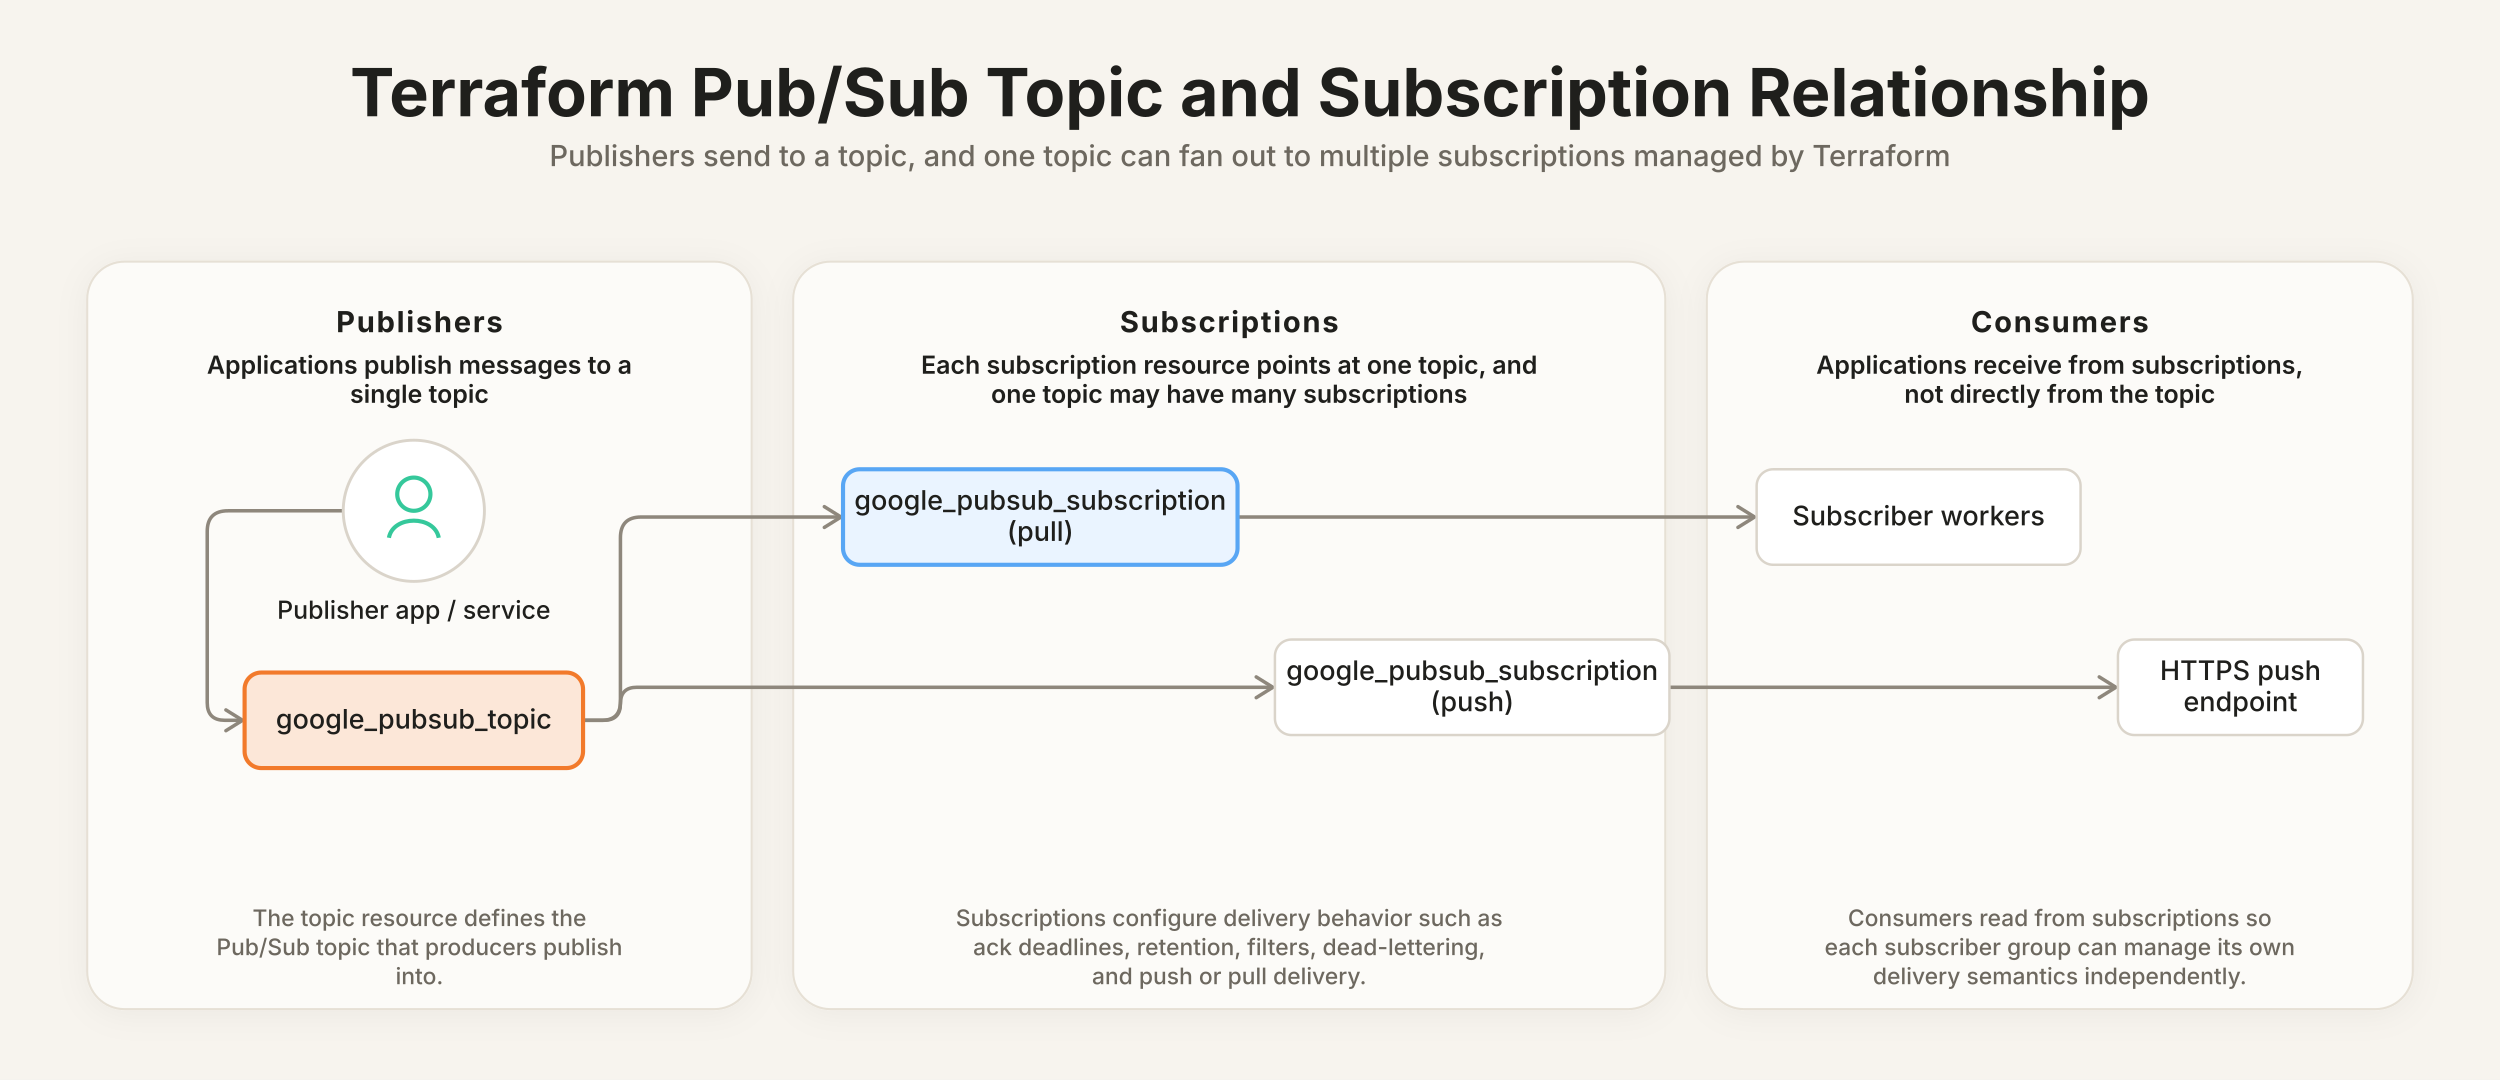
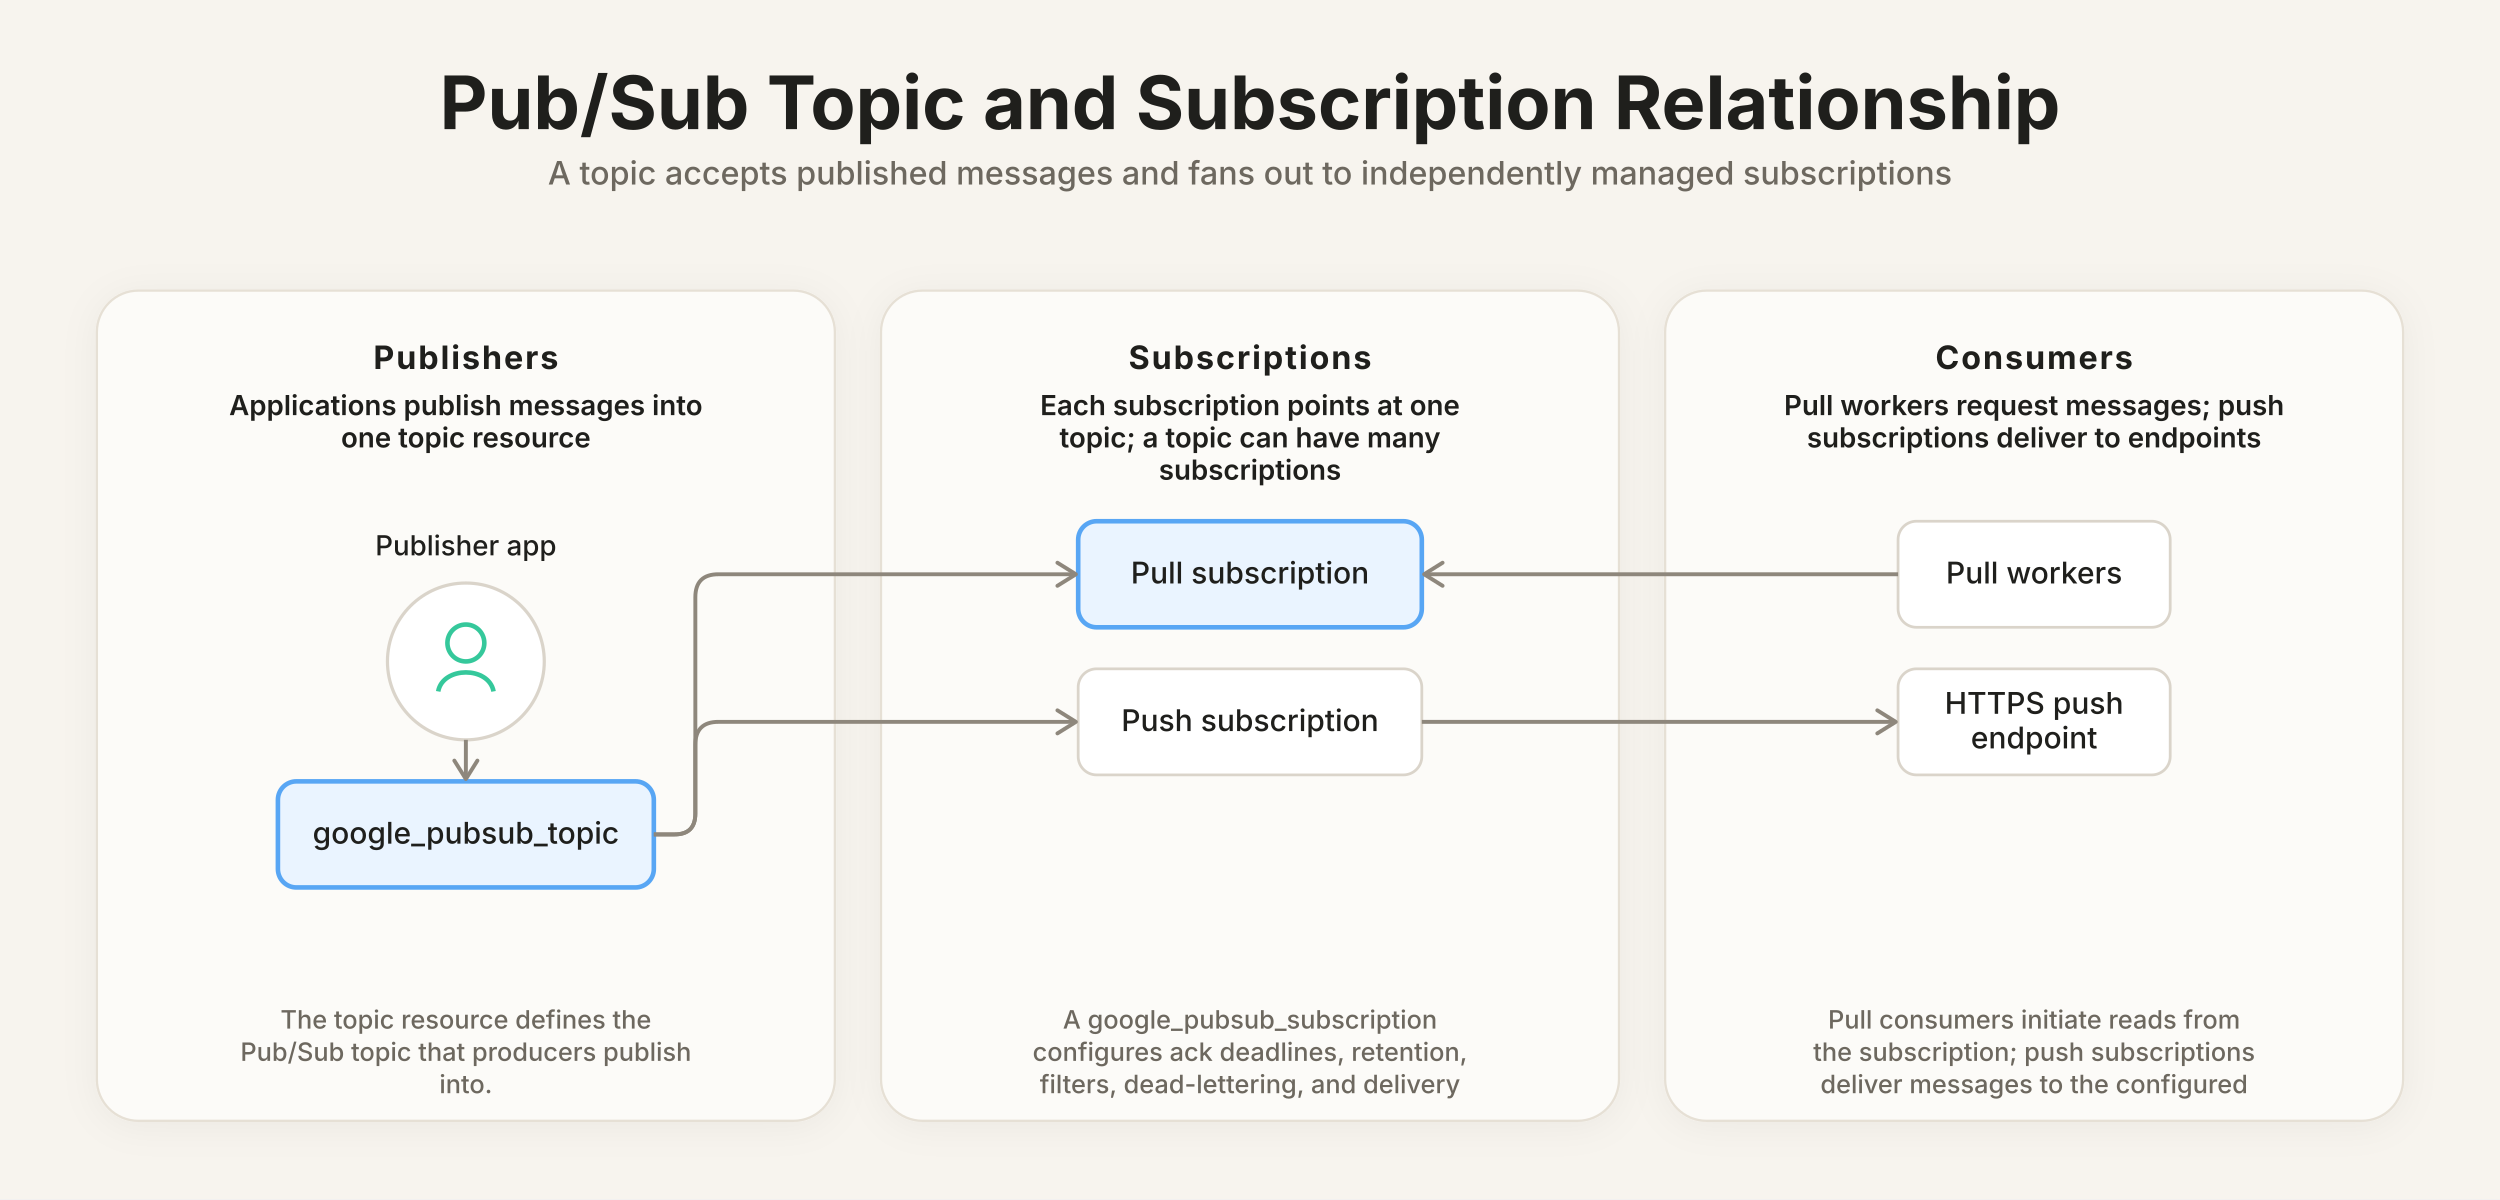
- <svg xmlns="http://www.w3.org/2000/svg" width="1204" height="520" viewBox="0 0 1204 520" role="img" aria-label="Terraform Pub/Sub Topic and Subscription Relationship">
+ <svg xmlns="http://www.w3.org/2000/svg" width="1084" height="520" viewBox="0 0 1084 520" role="img" aria-label="Pub/Sub Topic and Subscription Relationship">
  <defs>
    <filter id="panelShadow" x="-10%" y="-10%" width="120%" height="140%">
      <feDropShadow dx="0" dy="2" stdDeviation="8" flood-color="rgba(0,0,0,0.05)" />
    </filter>
    <marker id="arrow" viewBox="0 0 11 12" markerWidth="11" markerHeight="12" refX="9.5" refY="6" orient="auto" markerUnits="userSpaceOnUse" overflow="visible">
      <path d="M 1.5 1.0 L 9.5 6 L 1.5 11.0" fill="none" stroke="#8E877C" stroke-width="1.7" stroke-linecap="round" stroke-linejoin="round" />
    </marker>
  </defs>
-   <rect width="1204" height="520" fill="#F7F4EE" />
-   <text x="602.0" y="56" text-anchor="middle" font-family="Inter, ui-sans-serif, system-ui, sans-serif" font-size="32" font-weight="700" fill="#1F1F1C">Terraform Pub/Sub Topic and Subscription Relationship</text>
-   <text x="602.0" y="80" text-anchor="middle" font-family="Inter, ui-sans-serif, system-ui, sans-serif" font-size="14" font-weight="500" fill="#6D685F">Publishers send to a topic, and one topic can fan out to multiple subscriptions managed by Terraform</text>
+   <rect width="1084" height="520" fill="#F7F4EE" />
+   <text x="542.0" y="56" text-anchor="middle" font-family="Inter, ui-sans-serif, system-ui, sans-serif" font-size="32" font-weight="700" fill="#1F1F1C">Pub/Sub Topic and Subscription Relationship</text>
+   <text x="542.0" y="80" text-anchor="middle" font-family="Inter, ui-sans-serif, system-ui, sans-serif" font-size="14" font-weight="500" fill="#6D685F">A topic accepts published messages and fans out to independently managed subscriptions</text>
  <rect x="42.0" y="126.0" width="320.0" height="360.0" rx="18" fill="#FCFBF8" stroke="#E6E0D5" filter="url(#panelShadow)" />
  <text x="202.0" y="160.0" text-anchor="middle" font-family="Inter, ui-sans-serif, system-ui, sans-serif" font-size="14" font-weight="700" letter-spacing="0.06em" fill="#1F1F1C">Publishers</text>
-   <text x="202.0" y="180.0" text-anchor="middle" font-family="Inter, ui-sans-serif, system-ui, sans-serif" font-size="12" font-weight="600" fill="#1F1F1C">Applications publish messages to a</text>
-   <text x="202.0" y="194.0" text-anchor="middle" font-family="Inter, ui-sans-serif, system-ui, sans-serif" font-size="12" font-weight="600" fill="#1F1F1C">single topic</text>
+   <text x="202.0" y="180.0" text-anchor="middle" font-family="Inter, ui-sans-serif, system-ui, sans-serif" font-size="12" font-weight="600" fill="#1F1F1C">Applications publish messages into</text>
+   <text x="202.0" y="194.0" text-anchor="middle" font-family="Inter, ui-sans-serif, system-ui, sans-serif" font-size="12" font-weight="600" fill="#1F1F1C">one topic resource</text>
  <text x="202.0" y="446.0" text-anchor="middle" font-family="Inter, ui-sans-serif, system-ui, sans-serif" font-size="11" font-weight="500" fill="#6D685F">The topic resource defines the</text>
  <text x="202.0" y="460.0" text-anchor="middle" font-family="Inter, ui-sans-serif, system-ui, sans-serif" font-size="11" font-weight="500" fill="#6D685F">Pub/Sub topic that producers publish</text>
  <text x="202.0" y="474.0" text-anchor="middle" font-family="Inter, ui-sans-serif, system-ui, sans-serif" font-size="11" font-weight="500" fill="#6D685F">into.</text>
-   <rect x="382.0" y="126.0" width="420.0" height="360.0" rx="18" fill="#FCFBF8" stroke="#E6E0D5" filter="url(#panelShadow)" />
-   <text x="592.0" y="160.0" text-anchor="middle" font-family="Inter, ui-sans-serif, system-ui, sans-serif" font-size="14" font-weight="700" letter-spacing="0.06em" fill="#1F1F1C">Subscriptions</text>
-   <text x="592.0" y="180.0" text-anchor="middle" font-family="Inter, ui-sans-serif, system-ui, sans-serif" font-size="12" font-weight="600" fill="#1F1F1C">Each subscription resource points at one topic, and</text>
-   <text x="592.0" y="194.0" text-anchor="middle" font-family="Inter, ui-sans-serif, system-ui, sans-serif" font-size="12" font-weight="600" fill="#1F1F1C">one topic may have many subscriptions</text>
-   <text x="592.0" y="446.0" text-anchor="middle" font-family="Inter, ui-sans-serif, system-ui, sans-serif" font-size="11" font-weight="500" fill="#6D685F">Subscriptions configure delivery behavior such as</text>
-   <text x="592.0" y="460.0" text-anchor="middle" font-family="Inter, ui-sans-serif, system-ui, sans-serif" font-size="11" font-weight="500" fill="#6D685F">ack deadlines, retention, filters, dead-lettering,</text>
-   <text x="592.0" y="474.0" text-anchor="middle" font-family="Inter, ui-sans-serif, system-ui, sans-serif" font-size="11" font-weight="500" fill="#6D685F">and push or pull delivery.</text>
-   <rect x="822.0" y="126.0" width="340.0" height="360.0" rx="18" fill="#FCFBF8" stroke="#E6E0D5" filter="url(#panelShadow)" />
-   <text x="992.0" y="160.0" text-anchor="middle" font-family="Inter, ui-sans-serif, system-ui, sans-serif" font-size="14" font-weight="700" letter-spacing="0.06em" fill="#1F1F1C">Consumers</text>
-   <text x="992.0" y="180.0" text-anchor="middle" font-family="Inter, ui-sans-serif, system-ui, sans-serif" font-size="12" font-weight="600" fill="#1F1F1C">Applications receive from subscriptions,</text>
-   <text x="992.0" y="194.0" text-anchor="middle" font-family="Inter, ui-sans-serif, system-ui, sans-serif" font-size="12" font-weight="600" fill="#1F1F1C">not directly from the topic</text>
-   <text x="992.0" y="446.0" text-anchor="middle" font-family="Inter, ui-sans-serif, system-ui, sans-serif" font-size="11" font-weight="500" fill="#6D685F">Consumers read from subscriptions so</text>
-   <text x="992.0" y="460.0" text-anchor="middle" font-family="Inter, ui-sans-serif, system-ui, sans-serif" font-size="11" font-weight="500" fill="#6D685F">each subscriber group can manage its own</text>
-   <text x="992.0" y="474.0" text-anchor="middle" font-family="Inter, ui-sans-serif, system-ui, sans-serif" font-size="11" font-weight="500" fill="#6D685F">delivery semantics independently.</text>
-   <path d="M 233.3 246.0 L 109.8 246.0 Q 99.8 246.0 99.8 256.0 L 99.8 338.4 Q 99.8 346.9 108.3 346.9 L 116.8 346.9" fill="none" stroke="#8E877C" stroke-width="1.7" marker-end="url(#arrow)" />
-   <path d="M 280.8 346.9 L 289.8 346.9 Q 298.8 346.9 298.8 337.9 L 298.8 259.0 Q 298.8 249.0 308.8 249.0 L 405.0 249.0" fill="none" stroke="#8E877C" stroke-width="1.7" marker-end="url(#arrow)" />
-   <path d="M 280.8 346.9 L 290.8 346.9 Q 298.8 346.9 298.8 338.9 L 298.8 338.9 Q 298.8 331.0 306.7 331.0 L 613.0 331.0" fill="none" stroke="#8E877C" stroke-width="1.7" marker-end="url(#arrow)" />
-   <path d="M 596.0 249.0 L 845.0 249.0" fill="none" stroke="#8E877C" stroke-width="1.7" marker-end="url(#arrow)" />
-   <path d="M 804.0 331.0 L 1019.0 331.0" fill="none" stroke="#8E877C" stroke-width="1.7" marker-end="url(#arrow)" />
-   <circle cx="199.3" cy="246.0" r="34.0" fill="#FFFFFF" stroke="#DAD4CA" stroke-width="1.4" />
-   <circle cx="199.3" cy="238.0" r="8" fill="none" stroke="#35C89B" stroke-width="2" />
-   <path d="M 187.3 259.0 C 189.3 248.0, 209.3 248.0, 211.3 259.0" fill="none" stroke="#35C89B" stroke-width="2" />
-   <text x="199.3" y="298.0" text-anchor="middle" font-family="Inter, ui-sans-serif, system-ui, sans-serif" font-size="12" font-weight="500" fill="#1F1F1C">Publisher app / service</text>
-   <rect x="406.0" y="226.0" width="190.0" height="46.0" rx="8" fill="#EAF4FF" stroke="#58A6F4" stroke-width="2" />
-   <text x="501.0" y="245.5" text-anchor="middle" font-family="Inter, ui-sans-serif, system-ui, sans-serif" font-size="13" font-weight="500" fill="#1F1F1C">google_pubsub_subscription</text>
-   <text x="501.0" y="260.5" text-anchor="middle" font-family="Inter, ui-sans-serif, system-ui, sans-serif" font-size="13" font-weight="500" fill="#1F1F1C">(pull)</text>
-   <rect x="846.0" y="226.0" width="156.0" height="46.0" rx="8" fill="#FFFFFF" stroke="#DAD4CA" stroke-width="1.2" />
-   <text x="924.0" y="253.0" text-anchor="middle" font-family="Inter, ui-sans-serif, system-ui, sans-serif" font-size="13" font-weight="500" fill="#1F1F1C">Subscriber workers</text>
-   <rect x="614.0" y="308.0" width="190.0" height="46.0" rx="8" fill="#FFFFFF" stroke="#DAD4CA" stroke-width="1.2" />
-   <text x="709.0" y="327.5" text-anchor="middle" font-family="Inter, ui-sans-serif, system-ui, sans-serif" font-size="13" font-weight="500" fill="#1F1F1C">google_pubsub_subscription</text>
-   <text x="709.0" y="342.5" text-anchor="middle" font-family="Inter, ui-sans-serif, system-ui, sans-serif" font-size="13" font-weight="500" fill="#1F1F1C">(push)</text>
-   <rect x="1020.0" y="308.0" width="118.0" height="46.0" rx="8" fill="#FFFFFF" stroke="#DAD4CA" stroke-width="1.2" />
-   <text x="1079.0" y="327.5" text-anchor="middle" font-family="Inter, ui-sans-serif, system-ui, sans-serif" font-size="13" font-weight="500" fill="#1F1F1C">HTTPS push</text>
-   <text x="1079.0" y="342.5" text-anchor="middle" font-family="Inter, ui-sans-serif, system-ui, sans-serif" font-size="13" font-weight="500" fill="#1F1F1C">endpoint</text>
-   <rect x="117.8" y="323.9" width="163.0" height="46.0" rx="8" fill="#FCE7D8" stroke="#F27A2B" stroke-width="2" />
-   <text x="199.3" y="350.9" text-anchor="middle" font-family="Inter, ui-sans-serif, system-ui, sans-serif" font-size="13" font-weight="500" fill="#1F1F1C">google_pubsub_topic</text>
+   <rect x="382.0" y="126.0" width="320.0" height="360.0" rx="18" fill="#FCFBF8" stroke="#E6E0D5" filter="url(#panelShadow)" />
+   <text x="542.0" y="160.0" text-anchor="middle" font-family="Inter, ui-sans-serif, system-ui, sans-serif" font-size="14" font-weight="700" letter-spacing="0.06em" fill="#1F1F1C">Subscriptions</text>
+   <text x="542.0" y="180.0" text-anchor="middle" font-family="Inter, ui-sans-serif, system-ui, sans-serif" font-size="12" font-weight="600" fill="#1F1F1C">Each subscription points at one</text>
+   <text x="542.0" y="194.0" text-anchor="middle" font-family="Inter, ui-sans-serif, system-ui, sans-serif" font-size="12" font-weight="600" fill="#1F1F1C">topic; a topic can have many</text>
+   <text x="542.0" y="208.0" text-anchor="middle" font-family="Inter, ui-sans-serif, system-ui, sans-serif" font-size="12" font-weight="600" fill="#1F1F1C">subscriptions</text>
+   <text x="542.0" y="446.0" text-anchor="middle" font-family="Inter, ui-sans-serif, system-ui, sans-serif" font-size="11" font-weight="500" fill="#6D685F">A google_pubsub_subscription</text>
+   <text x="542.0" y="460.0" text-anchor="middle" font-family="Inter, ui-sans-serif, system-ui, sans-serif" font-size="11" font-weight="500" fill="#6D685F">configures ack deadlines, retention,</text>
+   <text x="542.0" y="474.0" text-anchor="middle" font-family="Inter, ui-sans-serif, system-ui, sans-serif" font-size="11" font-weight="500" fill="#6D685F">filters, dead-lettering, and delivery</text>
+   <rect x="722.0" y="126.0" width="320.0" height="360.0" rx="18" fill="#FCFBF8" stroke="#E6E0D5" filter="url(#panelShadow)" />
+   <text x="882.0" y="160.0" text-anchor="middle" font-family="Inter, ui-sans-serif, system-ui, sans-serif" font-size="14" font-weight="700" letter-spacing="0.06em" fill="#1F1F1C">Consumers</text>
+   <text x="882.0" y="180.0" text-anchor="middle" font-family="Inter, ui-sans-serif, system-ui, sans-serif" font-size="12" font-weight="600" fill="#1F1F1C">Pull workers request messages; push</text>
+   <text x="882.0" y="194.0" text-anchor="middle" font-family="Inter, ui-sans-serif, system-ui, sans-serif" font-size="12" font-weight="600" fill="#1F1F1C">subscriptions deliver to endpoints</text>
+   <text x="882.0" y="446.0" text-anchor="middle" font-family="Inter, ui-sans-serif, system-ui, sans-serif" font-size="11" font-weight="500" fill="#6D685F">Pull consumers initiate reads from</text>
+   <text x="882.0" y="460.0" text-anchor="middle" font-family="Inter, ui-sans-serif, system-ui, sans-serif" font-size="11" font-weight="500" fill="#6D685F">the subscription; push subscriptions</text>
+   <text x="882.0" y="474.0" text-anchor="middle" font-family="Inter, ui-sans-serif, system-ui, sans-serif" font-size="11" font-weight="500" fill="#6D685F">deliver messages to the configured</text>
+   <rect x="467.5" y="226.0" width="149.0" height="46.0" rx="8" fill="#EAF4FF" stroke="#58A6F4" stroke-width="2" />
+   <text x="542.0" y="253.0" text-anchor="middle" font-family="Inter, ui-sans-serif, system-ui, sans-serif" font-size="13" font-weight="500" fill="#1F1F1C">Pull subscription</text>
+   <rect x="823.0" y="226.0" width="118.0" height="46.0" rx="8" fill="#FFFFFF" stroke="#DAD4CA" stroke-width="1.2" />
+   <text x="882.0" y="253.0" text-anchor="middle" font-family="Inter, ui-sans-serif, system-ui, sans-serif" font-size="13" font-weight="500" fill="#1F1F1C">Pull workers</text>
+   <circle cx="202.0" cy="286.8" r="34.0" fill="#FFFFFF" stroke="#DAD4CA" stroke-width="1.4" />
+   <circle cx="202.0" cy="278.8" r="8" fill="none" stroke="#35C89B" stroke-width="2" />
+   <path d="M 190.0 299.8 C 192.0 288.8, 212.0 288.8, 214.0 299.8" fill="none" stroke="#35C89B" stroke-width="2" />
+   <text x="202.0" y="240.8" text-anchor="middle" font-family="Inter, ui-sans-serif, system-ui, sans-serif" font-size="12" font-weight="500" fill="#1F1F1C">Publisher app</text>
+   <rect x="467.5" y="290.0" width="149.0" height="46.0" rx="8" fill="#FFFFFF" stroke="#DAD4CA" stroke-width="1.2" />
+   <text x="542.0" y="317.0" text-anchor="middle" font-family="Inter, ui-sans-serif, system-ui, sans-serif" font-size="13" font-weight="500" fill="#1F1F1C">Push subscription</text>
+   <rect x="823.0" y="290.0" width="118.0" height="46.0" rx="8" fill="#FFFFFF" stroke="#DAD4CA" stroke-width="1.2" />
+   <text x="882.0" y="309.5" text-anchor="middle" font-family="Inter, ui-sans-serif, system-ui, sans-serif" font-size="13" font-weight="500" fill="#1F1F1C">HTTPS push</text>
+   <text x="882.0" y="324.5" text-anchor="middle" font-family="Inter, ui-sans-serif, system-ui, sans-serif" font-size="13" font-weight="500" fill="#1F1F1C">endpoint</text>
+   <rect x="120.5" y="338.8" width="163.0" height="46.0" rx="8" fill="#EAF4FF" stroke="#58A6F4" stroke-width="2" />
+   <text x="202.0" y="365.8" text-anchor="middle" font-family="Inter, ui-sans-serif, system-ui, sans-serif" font-size="13" font-weight="500" fill="#1F1F1C">google_pubsub_topic</text>
+   <path d="M 202.0 320.8 L 202.0 337.8" fill="none" stroke="#8E877C" stroke-width="1.7" marker-end="url(#arrow)" />
+   <path d="M 283.5 361.8 L 292.5 361.8 Q 301.5 361.8 301.5 352.8 L 301.5 259.0 Q 301.5 249.0 311.5 249.0 L 466.5 249.0" fill="none" stroke="#8E877C" stroke-width="1.7" marker-end="url(#arrow)" />
+   <path d="M 283.5 361.8 L 292.5 361.8 Q 301.5 361.8 301.5 352.8 L 301.5 323.0 Q 301.5 313.0 311.5 313.0 L 466.5 313.0" fill="none" stroke="#8E877C" stroke-width="1.7" marker-end="url(#arrow)" />
+   <path d="M 823.0 249.0 L 617.5 249.0" fill="none" stroke="#8E877C" stroke-width="1.7" marker-end="url(#arrow)" />
+   <path d="M 616.5 313.0 L 822.0 313.0" fill="none" stroke="#8E877C" stroke-width="1.7" marker-end="url(#arrow)" />
</svg>
